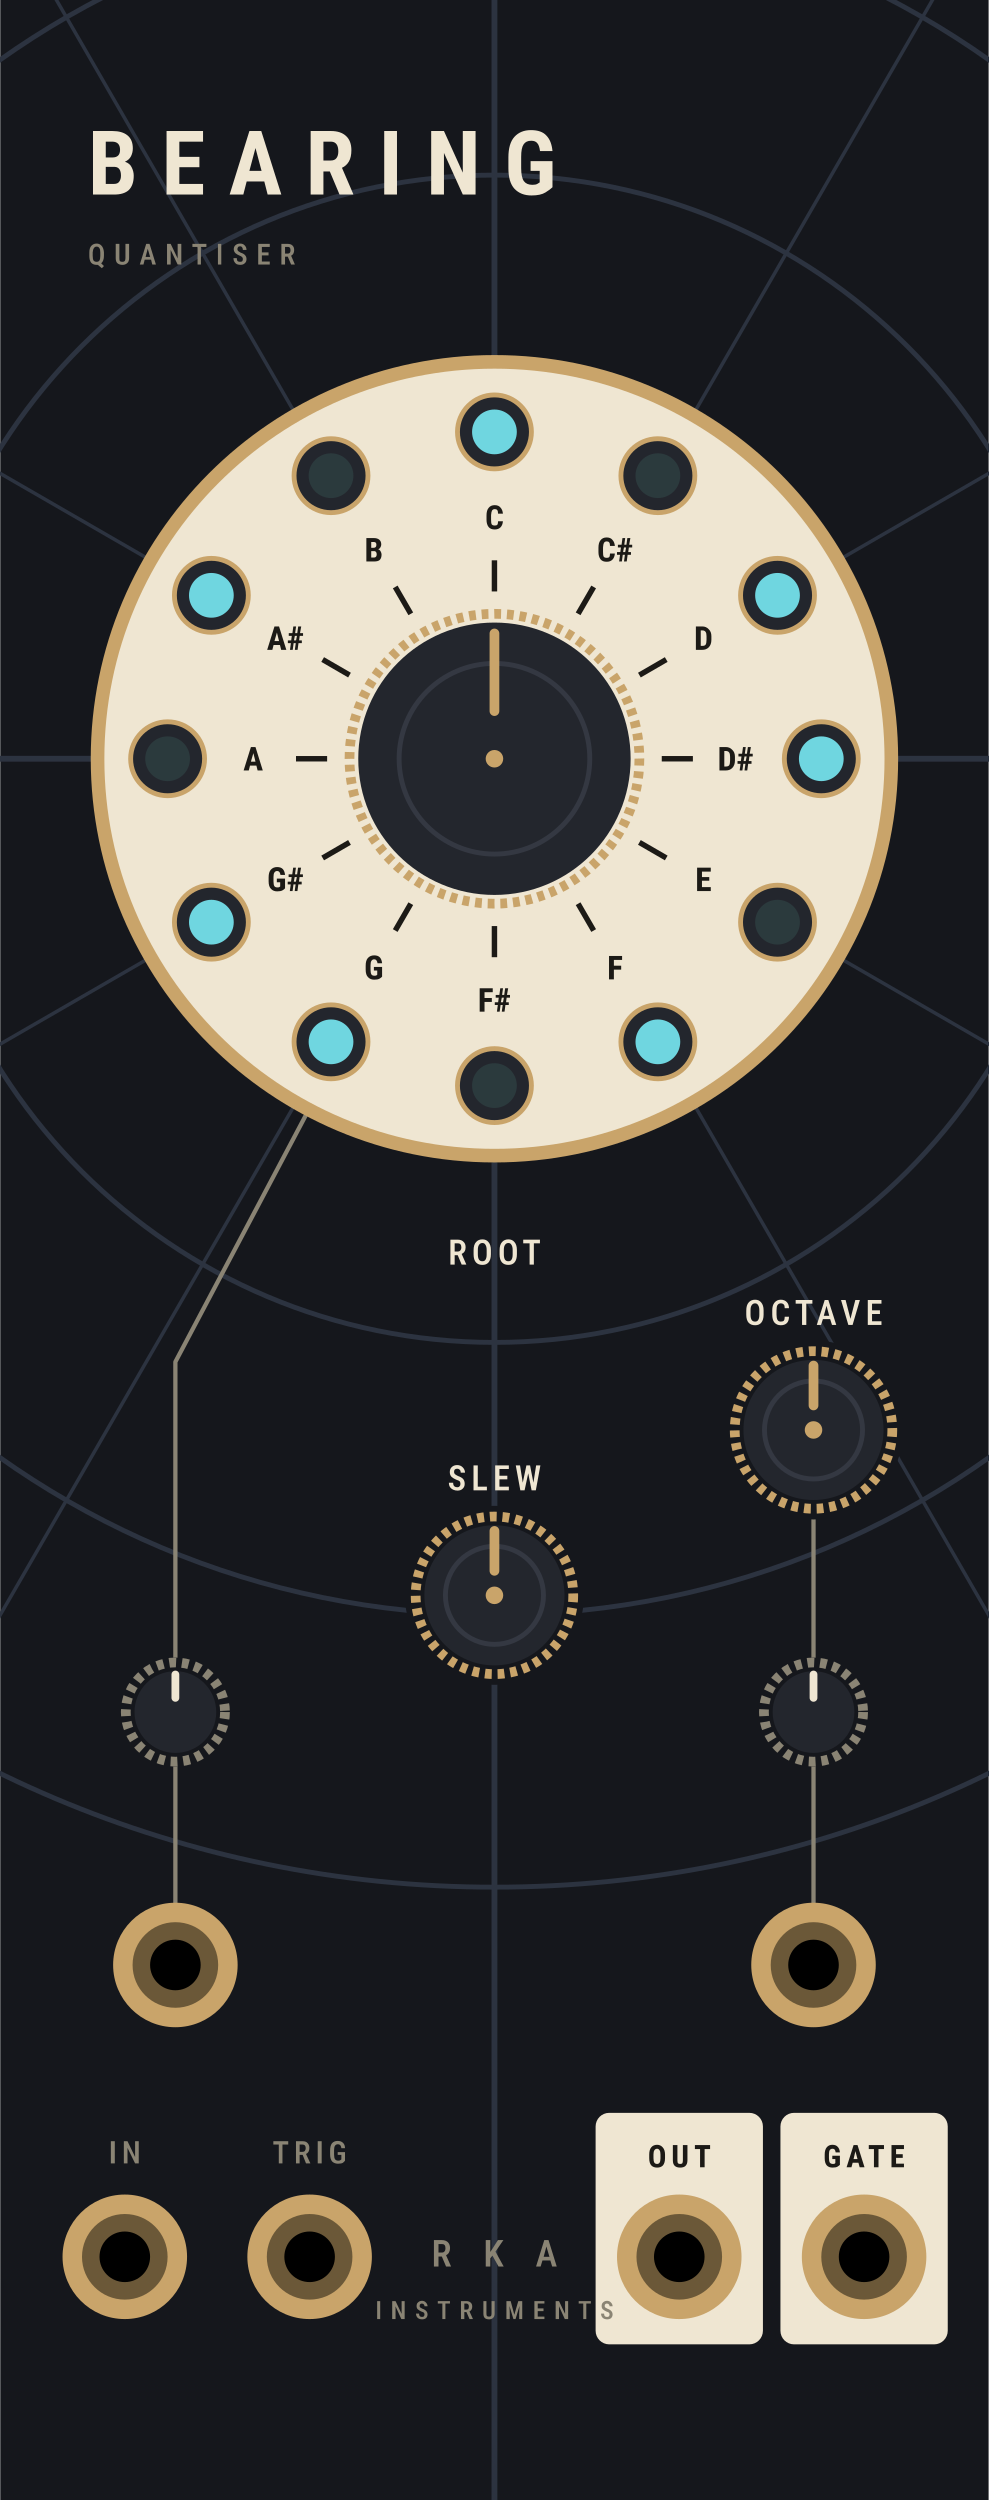
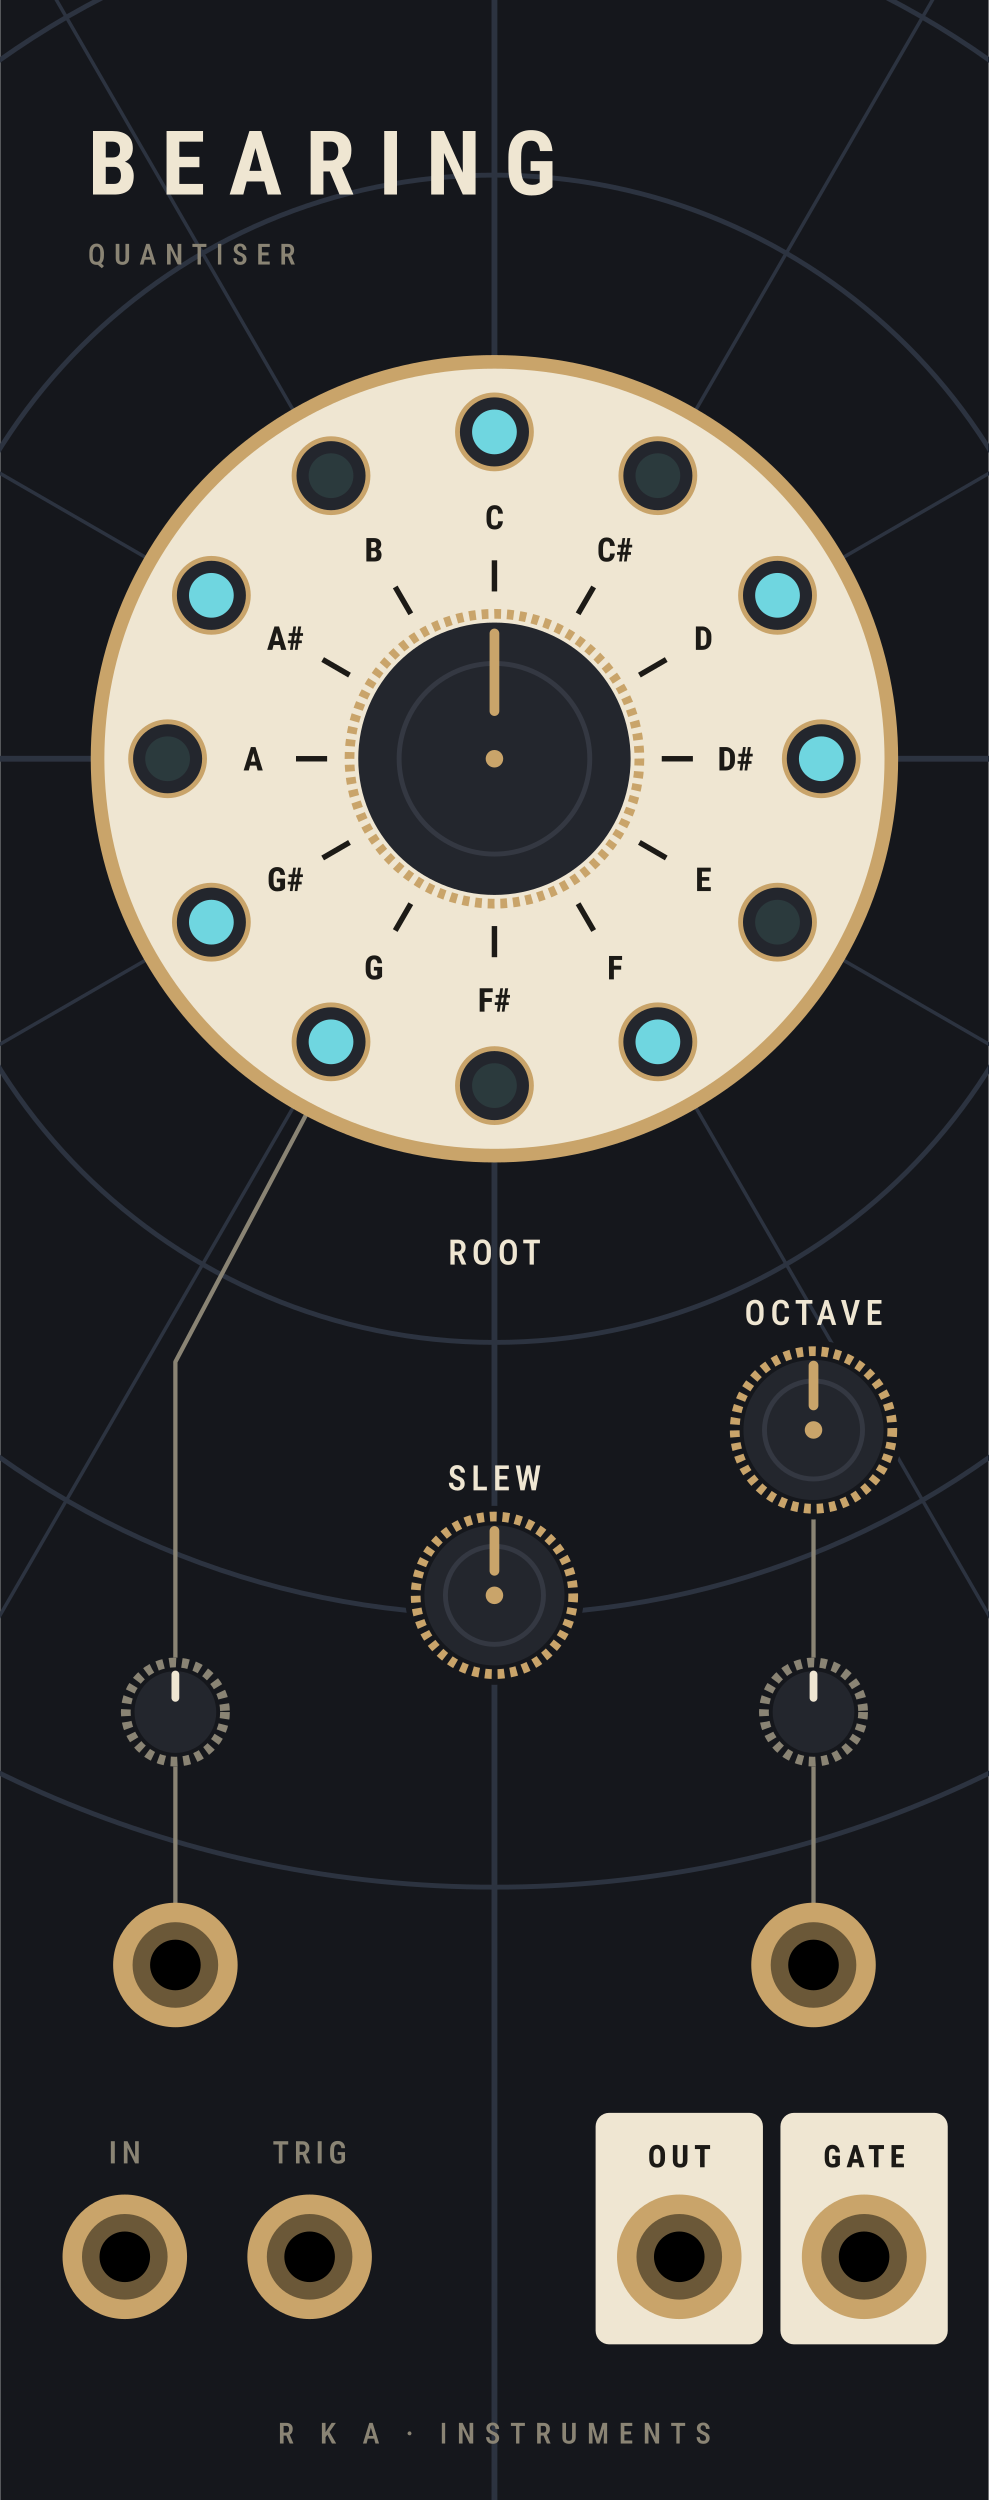
<svg xmlns="http://www.w3.org/2000/svg" width="356" height="900" viewBox="0 0 50.8 128.5">
  <rect width="50.8" height="128.5" fill="#15171c" />
  <line x1="25.4" y1="39.0" x2="25.4" y2="169.0" stroke="#2c3340" stroke-width="0.3" />
  <line x1="25.4" y1="39.0" x2="90.4" y2="151.6" stroke="#2c3340" stroke-width="0.18" />
  <line x1="25.4" y1="39.0" x2="138.0" y2="104.0" stroke="#2c3340" stroke-width="0.18" />
  <line x1="25.4" y1="39.0" x2="155.4" y2="39.0" stroke="#2c3340" stroke-width="0.3" />
  <line x1="25.4" y1="39.0" x2="138.0" y2="-26.0" stroke="#2c3340" stroke-width="0.18" />
  <line x1="25.4" y1="39.0" x2="90.4" y2="-73.6" stroke="#2c3340" stroke-width="0.18" />
  <line x1="25.4" y1="39.0" x2="25.4" y2="-91.0" stroke="#2c3340" stroke-width="0.3" />
  <line x1="25.4" y1="39.0" x2="-39.6" y2="-73.6" stroke="#2c3340" stroke-width="0.18" />
  <line x1="25.4" y1="39.0" x2="-87.2" y2="-26.0" stroke="#2c3340" stroke-width="0.18" />
  <line x1="25.4" y1="39.0" x2="-104.6" y2="39.0" stroke="#2c3340" stroke-width="0.3" />
  <line x1="25.4" y1="39.0" x2="-87.2" y2="104.0" stroke="#2c3340" stroke-width="0.18" />
  <line x1="25.4" y1="39.0" x2="-39.6" y2="151.6" stroke="#2c3340" stroke-width="0.18" />
  <circle cx="25.4" cy="39.0" r="30" fill="none" stroke="#2c3340" stroke-width="0.25" />
  <circle cx="25.4" cy="39.0" r="44" fill="none" stroke="#2c3340" stroke-width="0.25" />
  <circle cx="25.4" cy="39.0" r="58" fill="none" stroke="#2c3340" stroke-width="0.25" />
  <path d="M 9.00 99.00 L 9.00 70.00 L 15.86 57.03" fill="none" stroke="#8a8474" stroke-width="0.22" stroke-linejoin="round" />
  <path d="M 41.80 73.50 L 41.80 99.00" fill="none" stroke="#8a8474" stroke-width="0.22" stroke-linejoin="round" />
  <text x="4.50" y="10.00" font-size="4.6" fill="#efe6d2" text-anchor="start" font-weight="600" font-family="'DIN Alternate', 'Bahnschrift', 'Roboto Condensed', 'Arial Narrow', Arial, sans-serif" letter-spacing="1.2">BEARING</text>
  <text x="4.50" y="13.60" font-size="1.5" fill="#8a8474" text-anchor="start" font-weight="500" font-family="'DIN Alternate', 'Bahnschrift', 'Roboto Condensed', 'Arial Narrow', Arial, sans-serif" letter-spacing="0.45">QUANTISER</text>
  <circle cx="25.4" cy="39.0" r="20.4" fill="#efe6d2" stroke="#c9a46a" stroke-width="0.7" />
  <line x1="25.40" y1="30.40" x2="25.40" y2="28.80" stroke="#1c1a16" stroke-width="0.28" />
  <text x="25.40" y="27.20" font-size="1.7" fill="#1c1a16" text-anchor="middle" font-weight="700" font-family="'DIN Alternate', 'Bahnschrift', 'Roboto Condensed', 'Arial Narrow', Arial, sans-serif" letter-spacing="0">C</text>
  <circle cx="25.40" cy="22.20" r="1.9" fill="#23262d" stroke="#c9a46a" stroke-width="0.25" />
  <circle cx="25.40" cy="22.20" r="1.15" fill="#6fd6e0" />
  <line x1="29.70" y1="31.55" x2="30.50" y2="30.17" stroke="#1c1a16" stroke-width="0.28" />
  <text x="31.60" y="28.86" font-size="1.7" fill="#1c1a16" text-anchor="middle" font-weight="700" font-family="'DIN Alternate', 'Bahnschrift', 'Roboto Condensed', 'Arial Narrow', Arial, sans-serif" letter-spacing="0">C#</text>
  <circle cx="33.80" cy="24.45" r="1.9" fill="#23262d" stroke="#c9a46a" stroke-width="0.25" />
  <circle cx="33.80" cy="24.45" r="1.15" fill="#2b3a3d" />
  <line x1="32.85" y1="34.70" x2="34.23" y2="33.90" stroke="#1c1a16" stroke-width="0.28" />
  <text x="36.14" y="33.40" font-size="1.7" fill="#1c1a16" text-anchor="middle" font-weight="700" font-family="'DIN Alternate', 'Bahnschrift', 'Roboto Condensed', 'Arial Narrow', Arial, sans-serif" letter-spacing="0">D</text>
  <circle cx="39.95" cy="30.60" r="1.9" fill="#23262d" stroke="#c9a46a" stroke-width="0.25" />
  <circle cx="39.95" cy="30.60" r="1.15" fill="#6fd6e0" />
  <line x1="34.00" y1="39.00" x2="35.60" y2="39.00" stroke="#1c1a16" stroke-width="0.28" />
  <text x="37.80" y="39.60" font-size="1.7" fill="#1c1a16" text-anchor="middle" font-weight="700" font-family="'DIN Alternate', 'Bahnschrift', 'Roboto Condensed', 'Arial Narrow', Arial, sans-serif" letter-spacing="0">D#</text>
  <circle cx="42.20" cy="39.00" r="1.9" fill="#23262d" stroke="#c9a46a" stroke-width="0.25" />
  <circle cx="42.20" cy="39.00" r="1.15" fill="#6fd6e0" />
  <line x1="32.85" y1="43.30" x2="34.23" y2="44.10" stroke="#1c1a16" stroke-width="0.28" />
  <text x="36.14" y="45.80" font-size="1.7" fill="#1c1a16" text-anchor="middle" font-weight="700" font-family="'DIN Alternate', 'Bahnschrift', 'Roboto Condensed', 'Arial Narrow', Arial, sans-serif" letter-spacing="0">E</text>
  <circle cx="39.95" cy="47.40" r="1.9" fill="#23262d" stroke="#c9a46a" stroke-width="0.25" />
  <circle cx="39.95" cy="47.40" r="1.15" fill="#2b3a3d" />
  <line x1="29.70" y1="46.45" x2="30.50" y2="47.83" stroke="#1c1a16" stroke-width="0.28" />
  <text x="31.60" y="50.34" font-size="1.7" fill="#1c1a16" text-anchor="middle" font-weight="700" font-family="'DIN Alternate', 'Bahnschrift', 'Roboto Condensed', 'Arial Narrow', Arial, sans-serif" letter-spacing="0">F</text>
  <circle cx="33.80" cy="53.55" r="1.9" fill="#23262d" stroke="#c9a46a" stroke-width="0.25" />
  <circle cx="33.80" cy="53.55" r="1.15" fill="#6fd6e0" />
  <line x1="25.40" y1="47.60" x2="25.40" y2="49.20" stroke="#1c1a16" stroke-width="0.28" />
  <text x="25.40" y="52.00" font-size="1.7" fill="#1c1a16" text-anchor="middle" font-weight="700" font-family="'DIN Alternate', 'Bahnschrift', 'Roboto Condensed', 'Arial Narrow', Arial, sans-serif" letter-spacing="0">F#</text>
  <circle cx="25.40" cy="55.80" r="1.9" fill="#23262d" stroke="#c9a46a" stroke-width="0.25" />
  <circle cx="25.40" cy="55.80" r="1.15" fill="#2b3a3d" />
  <line x1="21.10" y1="46.45" x2="20.30" y2="47.83" stroke="#1c1a16" stroke-width="0.28" />
  <text x="19.20" y="50.34" font-size="1.7" fill="#1c1a16" text-anchor="middle" font-weight="700" font-family="'DIN Alternate', 'Bahnschrift', 'Roboto Condensed', 'Arial Narrow', Arial, sans-serif" letter-spacing="0">G</text>
  <circle cx="17.00" cy="53.55" r="1.9" fill="#23262d" stroke="#c9a46a" stroke-width="0.25" />
  <circle cx="17.00" cy="53.55" r="1.15" fill="#6fd6e0" />
  <line x1="17.95" y1="43.30" x2="16.57" y2="44.10" stroke="#1c1a16" stroke-width="0.28" />
  <text x="14.66" y="45.80" font-size="1.7" fill="#1c1a16" text-anchor="middle" font-weight="700" font-family="'DIN Alternate', 'Bahnschrift', 'Roboto Condensed', 'Arial Narrow', Arial, sans-serif" letter-spacing="0">G#</text>
  <circle cx="10.85" cy="47.40" r="1.9" fill="#23262d" stroke="#c9a46a" stroke-width="0.25" />
  <circle cx="10.85" cy="47.40" r="1.15" fill="#6fd6e0" />
  <line x1="16.80" y1="39.00" x2="15.20" y2="39.00" stroke="#1c1a16" stroke-width="0.28" />
  <text x="13.00" y="39.60" font-size="1.7" fill="#1c1a16" text-anchor="middle" font-weight="700" font-family="'DIN Alternate', 'Bahnschrift', 'Roboto Condensed', 'Arial Narrow', Arial, sans-serif" letter-spacing="0">A</text>
  <circle cx="8.60" cy="39.00" r="1.9" fill="#23262d" stroke="#c9a46a" stroke-width="0.25" />
  <circle cx="8.60" cy="39.00" r="1.15" fill="#2b3a3d" />
  <line x1="17.95" y1="34.70" x2="16.57" y2="33.90" stroke="#1c1a16" stroke-width="0.28" />
  <text x="14.66" y="33.40" font-size="1.7" fill="#1c1a16" text-anchor="middle" font-weight="700" font-family="'DIN Alternate', 'Bahnschrift', 'Roboto Condensed', 'Arial Narrow', Arial, sans-serif" letter-spacing="0">A#</text>
  <circle cx="10.85" cy="30.60" r="1.9" fill="#23262d" stroke="#c9a46a" stroke-width="0.25" />
  <circle cx="10.85" cy="30.60" r="1.15" fill="#6fd6e0" />
  <line x1="21.10" y1="31.55" x2="20.30" y2="30.17" stroke="#1c1a16" stroke-width="0.28" />
  <text x="19.20" y="28.86" font-size="1.7" fill="#1c1a16" text-anchor="middle" font-weight="700" font-family="'DIN Alternate', 'Bahnschrift', 'Roboto Condensed', 'Arial Narrow', Arial, sans-serif" letter-spacing="0">B</text>
  <circle cx="17.00" cy="24.45" r="1.9" fill="#23262d" stroke="#c9a46a" stroke-width="0.25" />
  <circle cx="17.00" cy="24.45" r="1.15" fill="#2b3a3d" />
  <circle cx="25.40" cy="39.00" r="7.45" fill="none" stroke="#c9a46a" stroke-width="0.5" stroke-dasharray="0.35 0.3" />
  <circle cx="25.40" cy="39.00" r="7.00" fill="#23262d" />
  <circle cx="25.40" cy="39.00" r="4.90" fill="none" stroke="#343842" stroke-width="0.25" />
  <circle cx="25.40" cy="39.00" r="0.45" fill="#c9a46a" />
  <line x1="25.40" y1="36.55" x2="25.40" y2="32.56" stroke="#c9a46a" stroke-width="0.5" stroke-linecap="round" />
  <text x="25.40" y="65.00" font-size="1.8" fill="#efe6d2" text-anchor="middle" font-weight="500" font-family="'DIN Alternate', 'Bahnschrift', 'Roboto Condensed', 'Arial Narrow', Arial, sans-serif" letter-spacing="0.25">ROOT</text>
  <circle cx="41.80" cy="73.50" r="4.6" fill="#15171c" />
  <circle cx="41.80" cy="73.50" r="4.05" fill="none" stroke="#c9a46a" stroke-width="0.5" stroke-dasharray="0.35 0.3" />
  <circle cx="41.80" cy="73.50" r="3.60" fill="#23262d" />
  <circle cx="41.80" cy="73.50" r="2.52" fill="none" stroke="#343842" stroke-width="0.25" />
  <circle cx="41.80" cy="73.50" r="0.45" fill="#c9a46a" />
  <line x1="41.80" y1="72.24" x2="41.80" y2="70.19" stroke="#c9a46a" stroke-width="0.5" stroke-linecap="round" />
  <text x="41.80" y="68.10" font-size="1.8" fill="#efe6d2" text-anchor="middle" font-weight="500" font-family="'DIN Alternate', 'Bahnschrift', 'Roboto Condensed', 'Arial Narrow', Arial, sans-serif" letter-spacing="0.25">OCTAVE</text>
  <circle cx="41.80" cy="88.00" r="2.8" fill="#15171c" />
  <circle cx="41.80" cy="88.00" r="2.55" fill="none" stroke="#8a8474" stroke-width="0.5" stroke-dasharray="0.35 0.3" />
  <circle cx="41.80" cy="88.00" r="2.10" fill="#23262d" />
  <line x1="41.80" y1="87.27" x2="41.80" y2="86.07" stroke="#efe6d2" stroke-width="0.4" stroke-linecap="round" />
  <circle cx="9.00" cy="88.00" r="2.8" fill="#15171c" />
  <circle cx="9.00" cy="88.00" r="2.55" fill="none" stroke="#8a8474" stroke-width="0.5" stroke-dasharray="0.35 0.3" />
  <circle cx="9.00" cy="88.00" r="2.10" fill="#23262d" />
  <line x1="9.00" y1="87.27" x2="9.00" y2="86.07" stroke="#efe6d2" stroke-width="0.4" stroke-linecap="round" />
  <circle cx="9.00" cy="101" r="3.2" fill="#c9a46a" />
  <circle cx="9.00" cy="101" r="2.2" fill="#6b5838" />
  <circle cx="9.00" cy="101" r="1.3" fill="#000" />
  <circle cx="41.80" cy="101" r="3.2" fill="#c9a46a" />
  <circle cx="41.80" cy="101" r="2.2" fill="#6b5838" />
  <circle cx="41.80" cy="101" r="1.3" fill="#000" />
  <circle cx="25.40" cy="82.00" r="4.6" fill="#15171c" />
  <circle cx="25.40" cy="82.00" r="4.05" fill="none" stroke="#c9a46a" stroke-width="0.5" stroke-dasharray="0.35 0.3" />
  <circle cx="25.40" cy="82.00" r="3.60" fill="#23262d" />
  <circle cx="25.40" cy="82.00" r="2.52" fill="none" stroke="#343842" stroke-width="0.25" />
  <circle cx="25.40" cy="82.00" r="0.45" fill="#c9a46a" />
  <line x1="25.40" y1="80.74" x2="25.40" y2="78.69" stroke="#c9a46a" stroke-width="0.5" stroke-linecap="round" />
  <text x="25.40" y="76.60" font-size="1.8" fill="#efe6d2" text-anchor="middle" font-weight="500" font-family="'DIN Alternate', 'Bahnschrift', 'Roboto Condensed', 'Arial Narrow', Arial, sans-serif" letter-spacing="0.25">SLEW</text>
  <circle cx="6.40" cy="116" r="3.2" fill="#c9a46a" />
  <circle cx="6.40" cy="116" r="2.2" fill="#6b5838" />
  <circle cx="6.40" cy="116" r="1.3" fill="#000" />
  <text x="6.40" y="111.20" font-size="1.6" fill="#8a8474" text-anchor="middle" font-weight="500" font-family="'DIN Alternate', 'Bahnschrift', 'Roboto Condensed', 'Arial Narrow', Arial, sans-serif" letter-spacing="0.25">IN</text>
  <circle cx="15.90" cy="116" r="3.2" fill="#c9a46a" />
  <circle cx="15.90" cy="116" r="2.2" fill="#6b5838" />
  <circle cx="15.90" cy="116" r="1.3" fill="#000" />
  <text x="15.90" y="111.20" font-size="1.6" fill="#8a8474" text-anchor="middle" font-weight="500" font-family="'DIN Alternate', 'Bahnschrift', 'Roboto Condensed', 'Arial Narrow', Arial, sans-serif" letter-spacing="0.25">TRIG</text>
  <rect x="30.60" y="108.60" width="8.6" height="11.9" rx="0.7" fill="#efe6d2" />
  <circle cx="34.90" cy="116" r="3.2" fill="#c9a46a" />
  <circle cx="34.90" cy="116" r="2.2" fill="#6b5838" />
  <circle cx="34.90" cy="116" r="1.3" fill="#000" />
  <text x="34.90" y="111.40" font-size="1.6" fill="#1c1a16" text-anchor="middle" font-weight="700" font-family="'DIN Alternate', 'Bahnschrift', 'Roboto Condensed', 'Arial Narrow', Arial, sans-serif" letter-spacing="0.25">OUT</text>
  <rect x="40.10" y="108.60" width="8.6" height="11.9" rx="0.7" fill="#efe6d2" />
  <circle cx="44.40" cy="116" r="3.2" fill="#c9a46a" />
  <circle cx="44.40" cy="116" r="2.2" fill="#6b5838" />
  <circle cx="44.40" cy="116" r="1.3" fill="#000" />
  <text x="44.40" y="111.40" font-size="1.6" fill="#1c1a16" text-anchor="middle" font-weight="700" font-family="'DIN Alternate', 'Bahnschrift', 'Roboto Condensed', 'Arial Narrow', Arial, sans-serif" letter-spacing="0.25">GATE</text>
-   <text x="25.40" y="116.50" font-size="1.9" fill="#8a8474" text-anchor="middle" font-weight="500" font-family="'DIN Alternate', 'Bahnschrift', 'Roboto Condensed', 'Arial Narrow', Arial, sans-serif" letter-spacing="0.6">R K A</text>
-   <text x="25.40" y="119.20" font-size="1.3" fill="#8a8474" text-anchor="middle" font-weight="500" font-family="'DIN Alternate', 'Bahnschrift', 'Roboto Condensed', 'Arial Narrow', Arial, sans-serif" letter-spacing="0.45">INSTRUMENTS</text>
+   <text x="25.40" y="125.60" font-size="1.5" fill="#8a8474" text-anchor="middle" font-weight="500" font-family="'DIN Alternate', 'Bahnschrift', 'Roboto Condensed', 'Arial Narrow', Arial, sans-serif" letter-spacing="0.5">R K A · INSTRUMENTS</text>
</svg>
